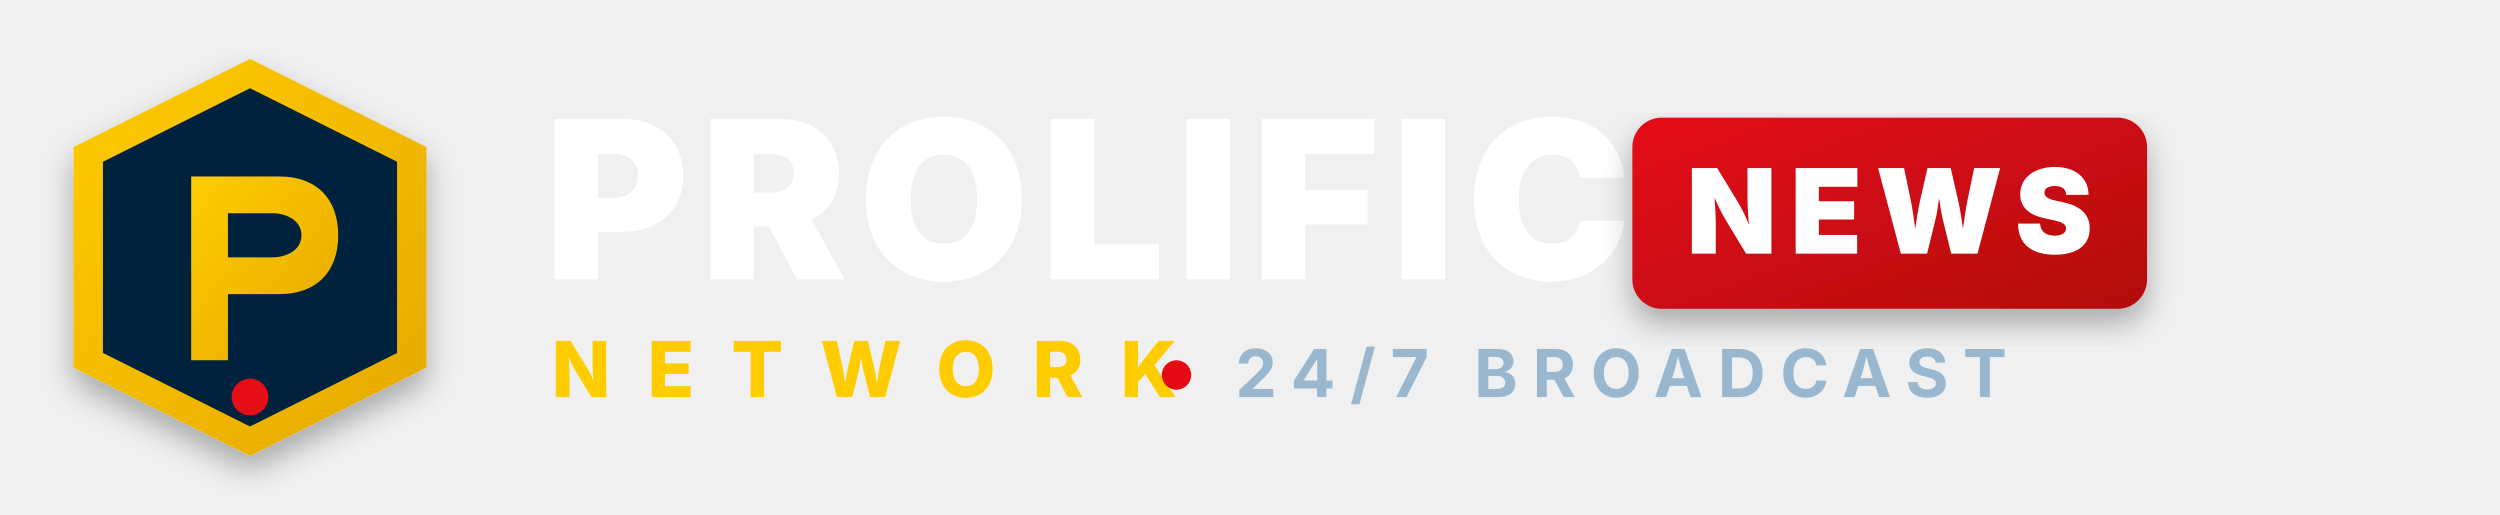
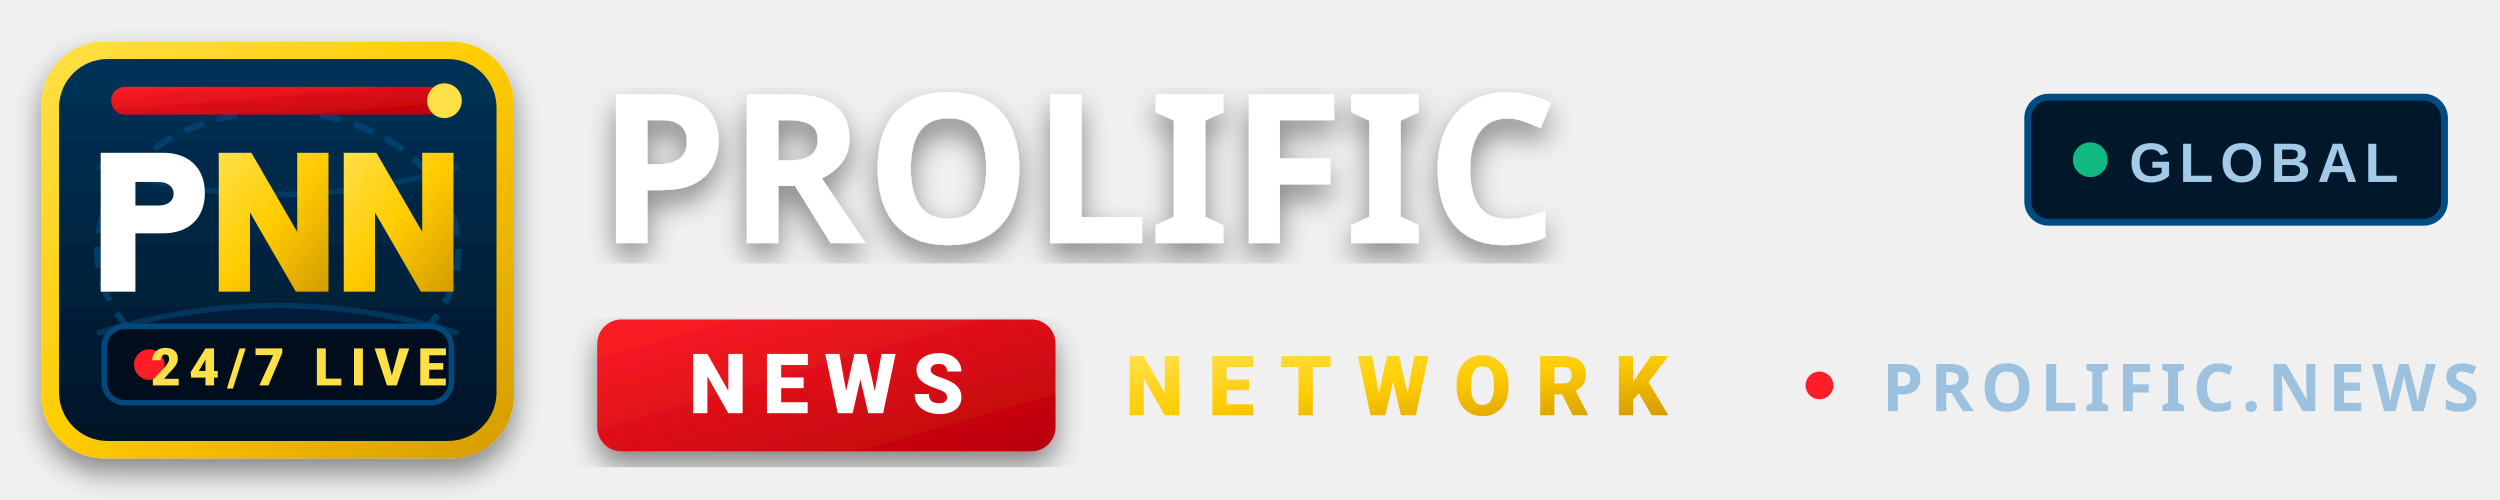
- <svg xmlns="http://www.w3.org/2000/svg" viewBox="0 0 340 70" width="340" height="70">
+ <svg xmlns="http://www.w3.org/2000/svg" viewBox="0 0 360 72" width="360" height="72" role="img" aria-label="PNN - Prolific News Network">
  <defs>
-     <linearGradient id="shieldGrad" x1="0%" y1="0%" x2="100%" y2="100%">
-       <stop offset="0%" stop-color="#FFCC00" />
-       <stop offset="100%" stop-color="#E6A800" />
+     <linearGradient id="pnnGold" x1="0%" y1="0%" x2="100%" y2="100%">
+       <stop offset="0%" stop-color="#FFE047" />
+       <stop offset="50%" stop-color="#FFCC00" />
+       <stop offset="100%" stop-color="#D49B00" />
    </linearGradient>
-     <linearGradient id="redGrad" x1="0%" y1="0%" x2="100%" y2="100%">
-       <stop offset="0%" stop-color="#E50914" />
-       <stop offset="100%" stop-color="#B20710" />
+     <linearGradient id="pnnCrimson" x1="0%" y1="0%" x2="100%" y2="100%">
+       <stop offset="0%" stop-color="#FF1E27" />
+       <stop offset="100%" stop-color="#B80008" />
    </linearGradient>
-     <filter id="shadow" x="-10%" y="-10%" width="130%" height="130%">
-       <feDropShadow dx="0" dy="2" stdDeviation="2" flood-color="#000" flood-opacity="0.3" />
+     <linearGradient id="pnnNavy" x1="0%" y1="0%" x2="0%" y2="100%">
+       <stop offset="0%" stop-color="#003359" />
+       <stop offset="100%" stop-color="#001526" />
+     </linearGradient>
+     <filter id="pnnDrop" x="-12%" y="-12%" width="124%" height="124%">
+       <feDropShadow dx="0" dy="2" stdDeviation="2" flood-color="#000000" flood-opacity="0.45" />
    </filter>
  </defs>
-   <g transform="translate(6, 6)" filter="url(#shadow)">
-     <path d="M 28 2 L 52 14 L 52 44 L 28 56 L 4 44 L 4 14 Z" fill="url(#shieldGrad)" />
-     <path d="M 28 6 L 48 16 L 48 42 L 28 52 L 8 42 L 8 16 Z" fill="#00233D" />
-     <path d="M 20 18 L 32 18 C 37 18 40 21 40 26 C 40 31 37 34 32 34 L 25 34 L 25 43 L 20 43 Z M 25 23 L 25 29 L 31 29 C 33 29 35 28 35 26 C 35 24 33 23 31 23 Z" fill="url(#shieldGrad)" />
-     <circle cx="28" cy="48" r="2.5" fill="#E50914" />
+   <g transform="translate(6, 6)" filter="url(#pnnDrop)">
+     <rect x="0" y="0" width="68" height="60" rx="9" fill="url(#pnnGold)" />
+     <rect x="2.5" y="2.5" width="63" height="55" rx="7" fill="url(#pnnNavy)" />
+     <ellipse cx="34" cy="30" rx="26" ry="20" fill="none" stroke="#004C80" stroke-width="0.9" stroke-dasharray="3 2" opacity="0.65" />
+     <path d="M 8 18 Q 34 26 60 18" fill="none" stroke="#004C80" stroke-width="0.8" opacity="0.5" />
+     <path d="M 8 42 Q 34 34 60 42" fill="none" stroke="#004C80" stroke-width="0.8" opacity="0.5" />
+     <rect x="10" y="6.5" width="48" height="4" rx="2" fill="url(#pnnCrimson)" />
+     <circle cx="58" cy="8.5" r="2.5" fill="#FFE047" />
+     <path d="M 8.5 16 H 17.5 C 21.2 16 23.5 18.2 23.5 21.8 C 23.5 25.4 21.2 27.6 17.5 27.6 H 13.5 V 36 H 8.5 V 16 Z M 13.5 20.2 V 23.6 H 16.8 C 18.2 23.6 19 22.9 19 21.9 C 19 20.9 18.2 20.2 16.8 20.2 H 13.5 Z" fill="#FFFFFF" />
+     <path d="M 25.5 16 H 30.2 L 36.8 27.4 V 16 H 41.3 V 36 H 36.6 L 30.0 24.6 V 36 H 25.5 V 16 Z" fill="url(#pnnGold)" />
+     <path d="M 43.5 16 H 48.2 L 54.8 27.4 V 16 H 59.3 V 36 H 54.6 L 48.0 24.6 V 36 H 43.5 V 16 Z" fill="url(#pnnGold)" />
+     <rect x="9" y="41" width="50" height="11" rx="3" fill="#00101D" stroke="#00487C" stroke-width="0.8" />
+     <circle cx="15.5" cy="46.5" r="2.2" fill="#FF1E27" />
+     <text x="37" y="49.5" font-family="system-ui, -apple-system, 'Segoe UI', Roboto, Arial, sans-serif" font-weight="900" font-size="7.5" letter-spacing="1.2" fill="#FFE047" text-anchor="middle">24/7 LIVE</text>
  </g>
-   <text x="74" y="38" font-family="'Oswald', 'Montserrat', 'Inter', -apple-system, sans-serif" font-weight="900" font-size="30" letter-spacing="1.5" fill="#FFFFFF">PROLIFIC</text>
-   <rect x="222" y="16" width="70" height="26" rx="4" fill="url(#redGrad)" filter="url(#shadow)" />
-   <text x="257" y="34.5" font-family="'Oswald', 'Inter', sans-serif" font-weight="900" font-size="16" letter-spacing="1.8" fill="#FFFFFF" text-anchor="middle">NEWS</text>
-   <text x="75" y="54" font-family="'Inter', sans-serif" font-weight="800" font-size="10.5" letter-spacing="5" fill="#FFCC00">NETWORK</text>
-   <circle cx="160" cy="51" r="2" fill="#E50914" />
-   <text x="168" y="54" font-family="'Inter', sans-serif" font-weight="700" font-size="9" letter-spacing="2" fill="#99B8D0">24/7 BROADCAST</text>
+   <text x="86" y="35" textLength="196" lengthAdjust="spacing" font-family="'Oswald', 'Arial Black', 'Segoe UI', Impact, system-ui, sans-serif" font-weight="900" font-size="30" fill="#FFFFFF" filter="url(#pnnDrop)">PROLIFIC</text>
+   <g transform="translate(292, 14)">
+     <rect x="0" y="0" width="60" height="18" rx="3" fill="#001829" stroke="#004C80" stroke-width="1" />
+     <circle cx="9" cy="9" r="2.5" fill="#10B981" />
+     <text x="34" y="12.2" font-family="system-ui, -apple-system, 'Segoe UI', Arial, sans-serif" font-weight="800" font-size="8" letter-spacing="1" fill="#A3CBE8" text-anchor="middle">GLOBAL</text>
+   </g>
+   <line x1="86" y1="41.5" x2="352" y2="41.5" stroke="url(#pnnGold)" stroke-width="1.2" opacity="0.75" />
+   <g transform="translate(86, 46)">
+     <rect x="0" y="0" width="66" height="19" rx="3.5" fill="url(#pnnCrimson)" filter="url(#pnnDrop)" />
+     <text x="33" y="13.5" font-family="system-ui, -apple-system, 'Segoe UI', Roboto, Arial, sans-serif" font-weight="900" font-size="12" letter-spacing="2.2" fill="#FFFFFF" text-anchor="middle">NEWS</text>
+     <text x="76" y="13.8" font-family="system-ui, -apple-system, 'Segoe UI', Roboto, Arial, sans-serif" font-weight="900" font-size="12" letter-spacing="3.5" fill="url(#pnnGold)">NETWORK</text>
+     <circle cx="176" cy="9.5" r="2" fill="#FF1E27" />
+     <text x="185" y="13.2" font-family="ui-monospace, 'Cascadia Code', 'Segoe UI', monospace, sans-serif" font-weight="700" font-size="9.5" letter-spacing="1" fill="#9CC2E0">PROLIFIC.NEWS</text>
+   </g>
</svg>
